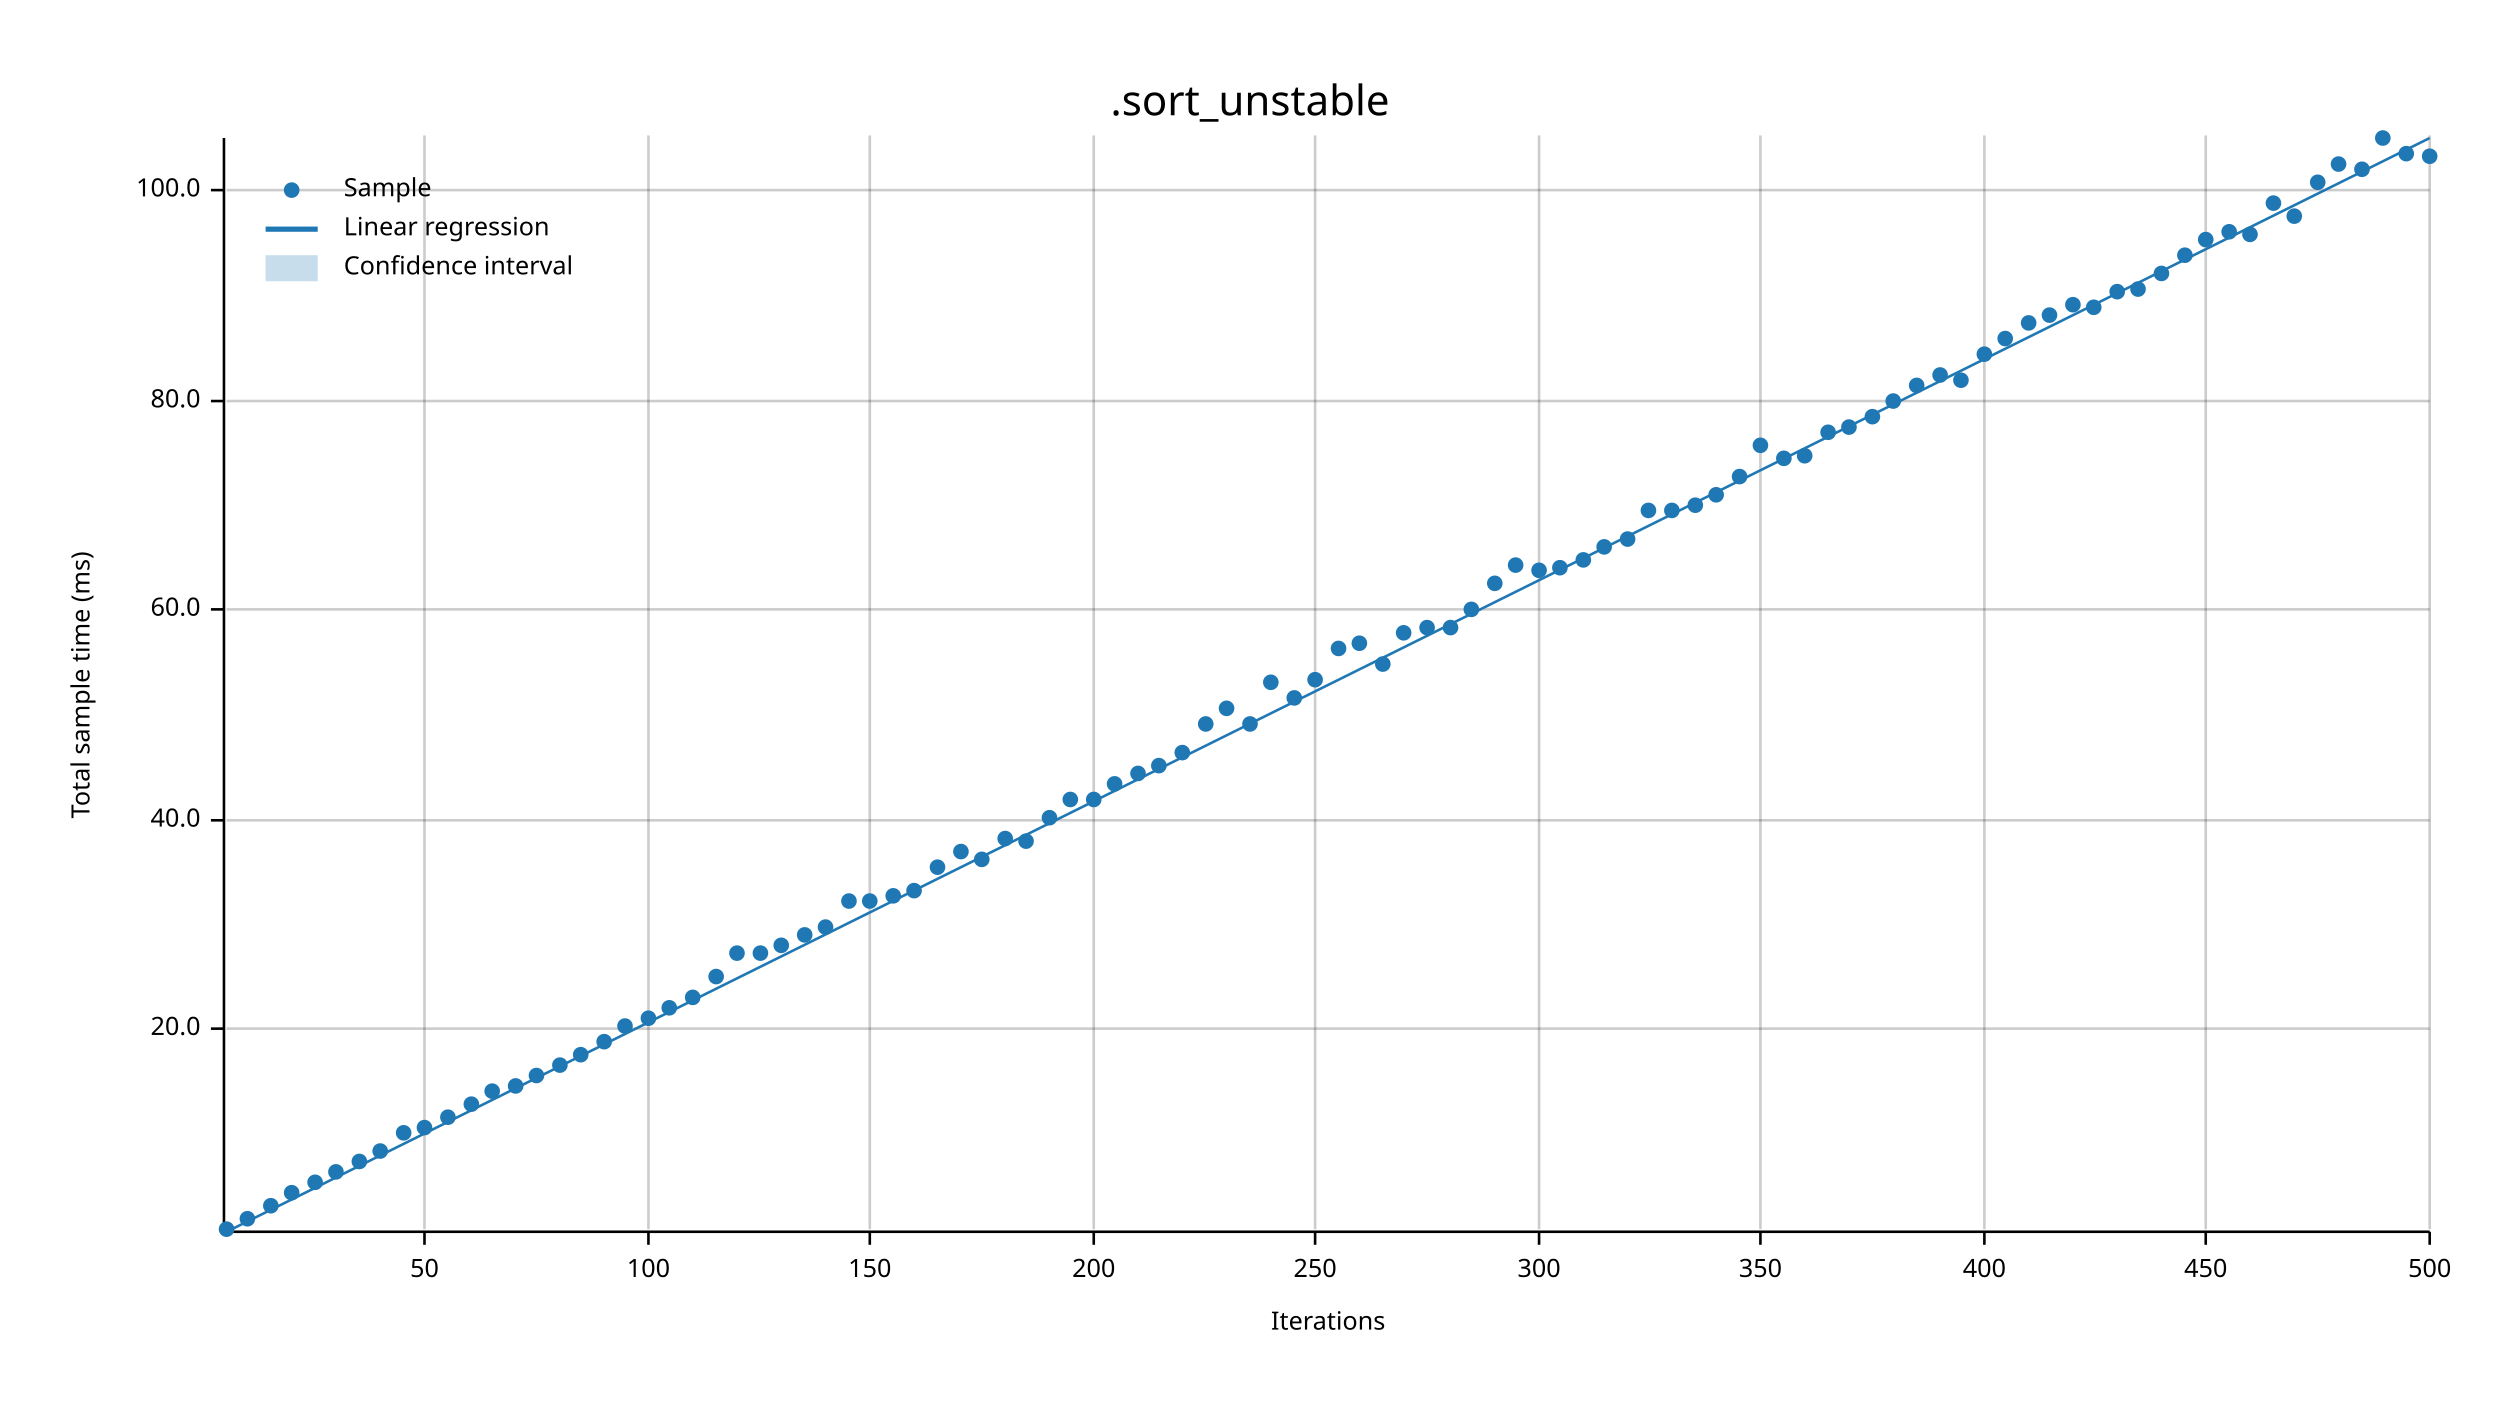
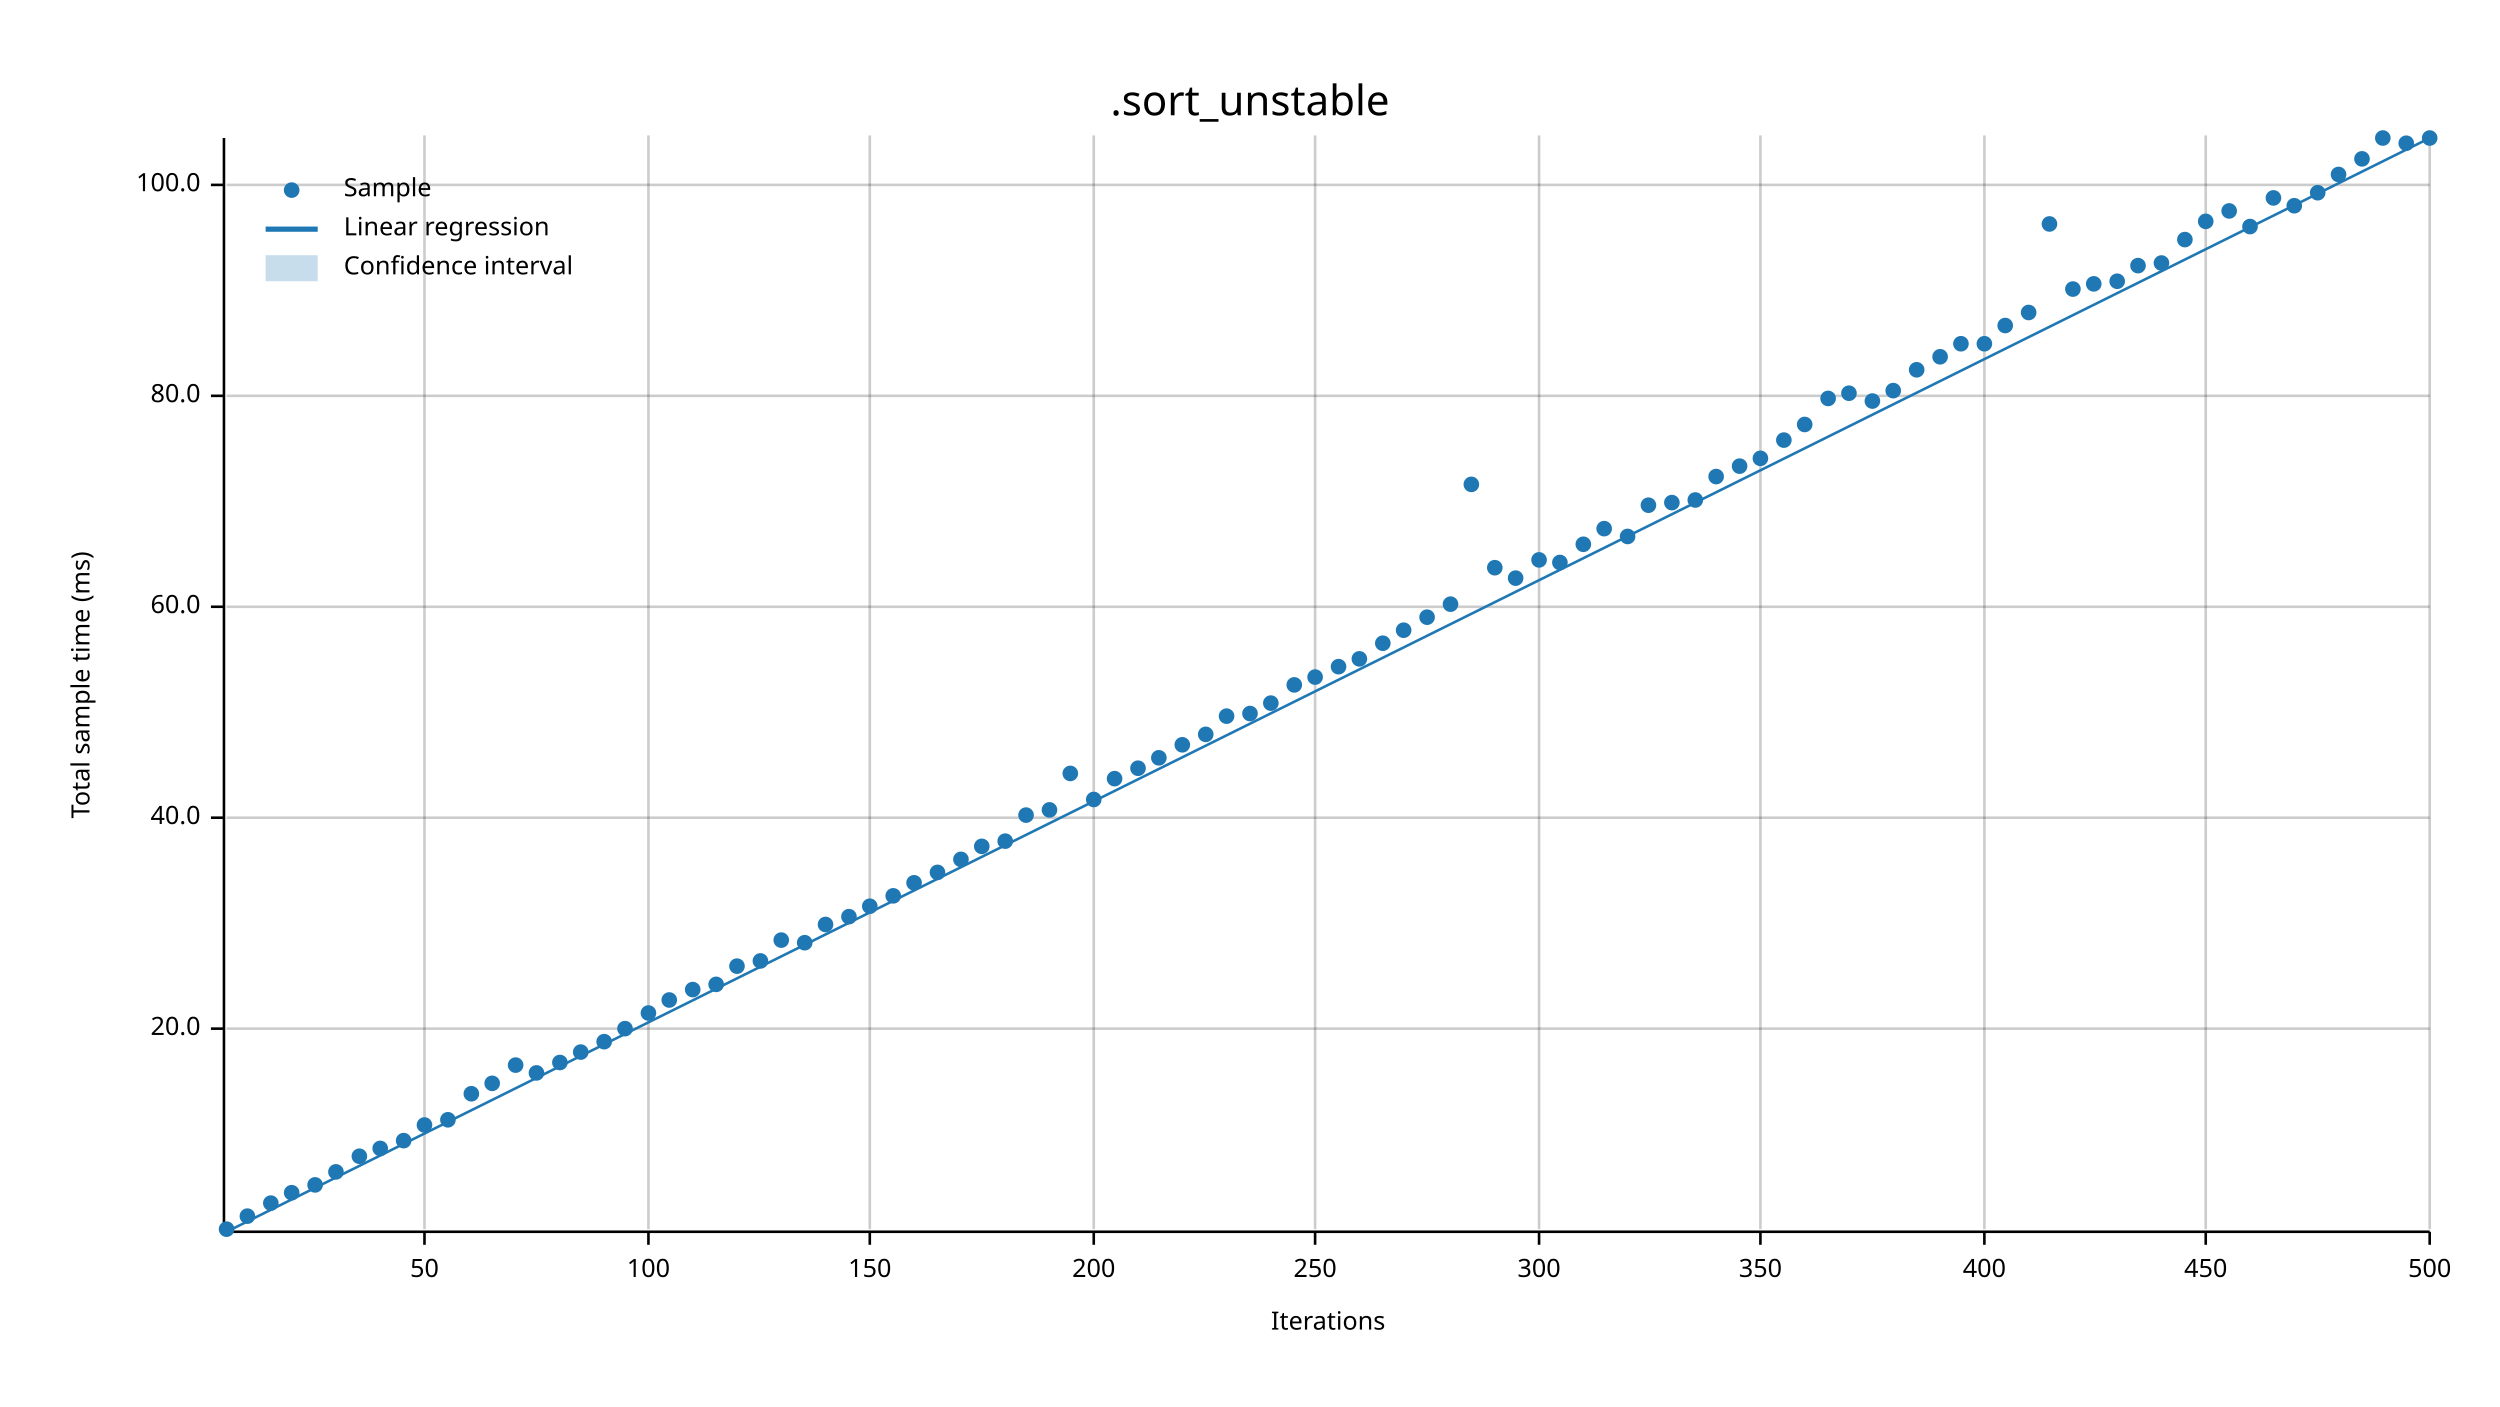
<svg xmlns="http://www.w3.org/2000/svg" width="960" height="540" viewBox="0 0 960 540">
  <text x="480" y="32" dy="0.76em" text-anchor="middle" font-family="sans-serif" font-size="16.129" opacity="1" fill="#000000">
.sort_unstable
</text>
  <text x="27" y="263" dy="0.76em" text-anchor="middle" font-family="sans-serif" font-size="9.677" opacity="1" fill="#000000" transform="rotate(270, 27, 263)">
Total sample time (ms)
</text>
  <text x="510" y="513" dy="-0.5ex" text-anchor="middle" font-family="sans-serif" font-size="9.677" opacity="1" fill="#000000">
Iterations
</text>
  <line opacity="0.2" stroke="#000000" stroke-width="1" x1="163" y1="472" x2="163" y2="52" />
  <line opacity="0.2" stroke="#000000" stroke-width="1" x1="249" y1="472" x2="249" y2="52" />
  <line opacity="0.2" stroke="#000000" stroke-width="1" x1="334" y1="472" x2="334" y2="52" />
  <line opacity="0.2" stroke="#000000" stroke-width="1" x1="420" y1="472" x2="420" y2="52" />
  <line opacity="0.2" stroke="#000000" stroke-width="1" x1="505" y1="472" x2="505" y2="52" />
  <line opacity="0.2" stroke="#000000" stroke-width="1" x1="591" y1="472" x2="591" y2="52" />
  <line opacity="0.2" stroke="#000000" stroke-width="1" x1="676" y1="472" x2="676" y2="52" />
  <line opacity="0.2" stroke="#000000" stroke-width="1" x1="762" y1="472" x2="762" y2="52" />
  <line opacity="0.2" stroke="#000000" stroke-width="1" x1="847" y1="472" x2="847" y2="52" />
  <line opacity="0.2" stroke="#000000" stroke-width="1" x1="933" y1="472" x2="933" y2="52" />
  <line opacity="0.2" stroke="#000000" stroke-width="1" x1="87" y1="395" x2="933" y2="395" />
-   <line opacity="0.2" stroke="#000000" stroke-width="1" x1="87" y1="315" x2="933" y2="315" />
-   <line opacity="0.2" stroke="#000000" stroke-width="1" x1="87" y1="234" x2="933" y2="234" />
-   <line opacity="0.2" stroke="#000000" stroke-width="1" x1="87" y1="154" x2="933" y2="154" />
-   <line opacity="0.2" stroke="#000000" stroke-width="1" x1="87" y1="73" x2="933" y2="73" />
+   <line opacity="0.2" stroke="#000000" stroke-width="1" x1="87" y1="314" x2="933" y2="314" />
+   <line opacity="0.2" stroke="#000000" stroke-width="1" x1="87" y1="233" x2="933" y2="233" />
+   <line opacity="0.2" stroke="#000000" stroke-width="1" x1="87" y1="152" x2="933" y2="152" />
+   <line opacity="0.2" stroke="#000000" stroke-width="1" x1="87" y1="71" x2="933" y2="71" />
  <polyline fill="none" opacity="1" stroke="#000000" stroke-width="1" points="86,53 86,473 " />
  <text x="77" y="395" dy="0.5ex" text-anchor="end" font-family="sans-serif" font-size="9.677" opacity="1" fill="#000000">
20.0
</text>
  <polyline fill="none" opacity="1" stroke="#000000" stroke-width="1" points="81,395 86,395 " />
-   <text x="77" y="315" dy="0.5ex" text-anchor="end" font-family="sans-serif" font-size="9.677" opacity="1" fill="#000000">
+   <text x="77" y="314" dy="0.5ex" text-anchor="end" font-family="sans-serif" font-size="9.677" opacity="1" fill="#000000">
40.0
</text>
-   <polyline fill="none" opacity="1" stroke="#000000" stroke-width="1" points="81,315 86,315 " />
-   <text x="77" y="234" dy="0.5ex" text-anchor="end" font-family="sans-serif" font-size="9.677" opacity="1" fill="#000000">
+   <polyline fill="none" opacity="1" stroke="#000000" stroke-width="1" points="81,314 86,314 " />
+   <text x="77" y="233" dy="0.5ex" text-anchor="end" font-family="sans-serif" font-size="9.677" opacity="1" fill="#000000">
60.0
</text>
-   <polyline fill="none" opacity="1" stroke="#000000" stroke-width="1" points="81,234 86,234 " />
-   <text x="77" y="154" dy="0.5ex" text-anchor="end" font-family="sans-serif" font-size="9.677" opacity="1" fill="#000000">
+   <polyline fill="none" opacity="1" stroke="#000000" stroke-width="1" points="81,233 86,233 " />
+   <text x="77" y="152" dy="0.5ex" text-anchor="end" font-family="sans-serif" font-size="9.677" opacity="1" fill="#000000">
80.0
</text>
-   <polyline fill="none" opacity="1" stroke="#000000" stroke-width="1" points="81,154 86,154 " />
-   <text x="77" y="73" dy="0.5ex" text-anchor="end" font-family="sans-serif" font-size="9.677" opacity="1" fill="#000000">
+   <polyline fill="none" opacity="1" stroke="#000000" stroke-width="1" points="81,152 86,152 " />
+   <text x="77" y="71" dy="0.5ex" text-anchor="end" font-family="sans-serif" font-size="9.677" opacity="1" fill="#000000">
100.0
</text>
-   <polyline fill="none" opacity="1" stroke="#000000" stroke-width="1" points="81,73 86,73 " />
+   <polyline fill="none" opacity="1" stroke="#000000" stroke-width="1" points="81,71 86,71 " />
  <polyline fill="none" opacity="1" stroke="#000000" stroke-width="1" points="87,473 933,473 " />
  <text x="163" y="483" dy="0.76em" text-anchor="middle" font-family="sans-serif" font-size="9.677" opacity="1" fill="#000000">
50
</text>
  <polyline fill="none" opacity="1" stroke="#000000" stroke-width="1" points="163,473 163,478 " />
  <text x="249" y="483" dy="0.76em" text-anchor="middle" font-family="sans-serif" font-size="9.677" opacity="1" fill="#000000">
100
</text>
  <polyline fill="none" opacity="1" stroke="#000000" stroke-width="1" points="249,473 249,478 " />
  <text x="334" y="483" dy="0.76em" text-anchor="middle" font-family="sans-serif" font-size="9.677" opacity="1" fill="#000000">
150
</text>
  <polyline fill="none" opacity="1" stroke="#000000" stroke-width="1" points="334,473 334,478 " />
  <text x="420" y="483" dy="0.76em" text-anchor="middle" font-family="sans-serif" font-size="9.677" opacity="1" fill="#000000">
200
</text>
  <polyline fill="none" opacity="1" stroke="#000000" stroke-width="1" points="420,473 420,478 " />
  <text x="505" y="483" dy="0.76em" text-anchor="middle" font-family="sans-serif" font-size="9.677" opacity="1" fill="#000000">
250
</text>
  <polyline fill="none" opacity="1" stroke="#000000" stroke-width="1" points="505,473 505,478 " />
  <text x="591" y="483" dy="0.76em" text-anchor="middle" font-family="sans-serif" font-size="9.677" opacity="1" fill="#000000">
300
</text>
  <polyline fill="none" opacity="1" stroke="#000000" stroke-width="1" points="591,473 591,478 " />
  <text x="676" y="483" dy="0.76em" text-anchor="middle" font-family="sans-serif" font-size="9.677" opacity="1" fill="#000000">
350
</text>
  <polyline fill="none" opacity="1" stroke="#000000" stroke-width="1" points="676,473 676,478 " />
  <text x="762" y="483" dy="0.76em" text-anchor="middle" font-family="sans-serif" font-size="9.677" opacity="1" fill="#000000">
400
</text>
  <polyline fill="none" opacity="1" stroke="#000000" stroke-width="1" points="762,473 762,478 " />
  <text x="847" y="483" dy="0.76em" text-anchor="middle" font-family="sans-serif" font-size="9.677" opacity="1" fill="#000000">
450
</text>
  <polyline fill="none" opacity="1" stroke="#000000" stroke-width="1" points="847,473 847,478 " />
  <text x="933" y="483" dy="0.76em" text-anchor="middle" font-family="sans-serif" font-size="9.677" opacity="1" fill="#000000">
500
</text>
  <polyline fill="none" opacity="1" stroke="#000000" stroke-width="1" points="933,473 933,478 " />
  <circle cx="87" cy="472" r="3" opacity="1" fill="#1F78B4" stroke="none" stroke-width="1" />
-   <circle cx="95" cy="468" r="3" opacity="1" fill="#1F78B4" stroke="none" stroke-width="1" />
-   <circle cx="104" cy="463" r="3" opacity="1" fill="#1F78B4" stroke="none" stroke-width="1" />
+   <circle cx="95" cy="467" r="3" opacity="1" fill="#1F78B4" stroke="none" stroke-width="1" />
+   <circle cx="104" cy="462" r="3" opacity="1" fill="#1F78B4" stroke="none" stroke-width="1" />
  <circle cx="112" cy="458" r="3" opacity="1" fill="#1F78B4" stroke="none" stroke-width="1" />
-   <circle cx="121" cy="454" r="3" opacity="1" fill="#1F78B4" stroke="none" stroke-width="1" />
+   <circle cx="121" cy="455" r="3" opacity="1" fill="#1F78B4" stroke="none" stroke-width="1" />
  <circle cx="129" cy="450" r="3" opacity="1" fill="#1F78B4" stroke="none" stroke-width="1" />
-   <circle cx="138" cy="446" r="3" opacity="1" fill="#1F78B4" stroke="none" stroke-width="1" />
-   <circle cx="146" cy="442" r="3" opacity="1" fill="#1F78B4" stroke="none" stroke-width="1" />
-   <circle cx="155" cy="435" r="3" opacity="1" fill="#1F78B4" stroke="none" stroke-width="1" />
-   <circle cx="163" cy="433" r="3" opacity="1" fill="#1F78B4" stroke="none" stroke-width="1" />
-   <circle cx="172" cy="429" r="3" opacity="1" fill="#1F78B4" stroke="none" stroke-width="1" />
-   <circle cx="181" cy="424" r="3" opacity="1" fill="#1F78B4" stroke="none" stroke-width="1" />
-   <circle cx="189" cy="419" r="3" opacity="1" fill="#1F78B4" stroke="none" stroke-width="1" />
-   <circle cx="198" cy="417" r="3" opacity="1" fill="#1F78B4" stroke="none" stroke-width="1" />
-   <circle cx="206" cy="413" r="3" opacity="1" fill="#1F78B4" stroke="none" stroke-width="1" />
-   <circle cx="215" cy="409" r="3" opacity="1" fill="#1F78B4" stroke="none" stroke-width="1" />
-   <circle cx="223" cy="405" r="3" opacity="1" fill="#1F78B4" stroke="none" stroke-width="1" />
+   <circle cx="138" cy="444" r="3" opacity="1" fill="#1F78B4" stroke="none" stroke-width="1" />
+   <circle cx="146" cy="441" r="3" opacity="1" fill="#1F78B4" stroke="none" stroke-width="1" />
+   <circle cx="155" cy="438" r="3" opacity="1" fill="#1F78B4" stroke="none" stroke-width="1" />
+   <circle cx="163" cy="432" r="3" opacity="1" fill="#1F78B4" stroke="none" stroke-width="1" />
+   <circle cx="172" cy="430" r="3" opacity="1" fill="#1F78B4" stroke="none" stroke-width="1" />
+   <circle cx="181" cy="420" r="3" opacity="1" fill="#1F78B4" stroke="none" stroke-width="1" />
+   <circle cx="189" cy="416" r="3" opacity="1" fill="#1F78B4" stroke="none" stroke-width="1" />
+   <circle cx="198" cy="409" r="3" opacity="1" fill="#1F78B4" stroke="none" stroke-width="1" />
+   <circle cx="206" cy="412" r="3" opacity="1" fill="#1F78B4" stroke="none" stroke-width="1" />
+   <circle cx="215" cy="408" r="3" opacity="1" fill="#1F78B4" stroke="none" stroke-width="1" />
+   <circle cx="223" cy="404" r="3" opacity="1" fill="#1F78B4" stroke="none" stroke-width="1" />
  <circle cx="232" cy="400" r="3" opacity="1" fill="#1F78B4" stroke="none" stroke-width="1" />
-   <circle cx="240" cy="394" r="3" opacity="1" fill="#1F78B4" stroke="none" stroke-width="1" />
-   <circle cx="249" cy="391" r="3" opacity="1" fill="#1F78B4" stroke="none" stroke-width="1" />
-   <circle cx="257" cy="387" r="3" opacity="1" fill="#1F78B4" stroke="none" stroke-width="1" />
-   <circle cx="266" cy="383" r="3" opacity="1" fill="#1F78B4" stroke="none" stroke-width="1" />
-   <circle cx="275" cy="375" r="3" opacity="1" fill="#1F78B4" stroke="none" stroke-width="1" />
-   <circle cx="283" cy="366" r="3" opacity="1" fill="#1F78B4" stroke="none" stroke-width="1" />
-   <circle cx="292" cy="366" r="3" opacity="1" fill="#1F78B4" stroke="none" stroke-width="1" />
-   <circle cx="300" cy="363" r="3" opacity="1" fill="#1F78B4" stroke="none" stroke-width="1" />
-   <circle cx="309" cy="359" r="3" opacity="1" fill="#1F78B4" stroke="none" stroke-width="1" />
-   <circle cx="317" cy="356" r="3" opacity="1" fill="#1F78B4" stroke="none" stroke-width="1" />
-   <circle cx="326" cy="346" r="3" opacity="1" fill="#1F78B4" stroke="none" stroke-width="1" />
-   <circle cx="334" cy="346" r="3" opacity="1" fill="#1F78B4" stroke="none" stroke-width="1" />
+   <circle cx="240" cy="395" r="3" opacity="1" fill="#1F78B4" stroke="none" stroke-width="1" />
+   <circle cx="249" cy="389" r="3" opacity="1" fill="#1F78B4" stroke="none" stroke-width="1" />
+   <circle cx="257" cy="384" r="3" opacity="1" fill="#1F78B4" stroke="none" stroke-width="1" />
+   <circle cx="266" cy="380" r="3" opacity="1" fill="#1F78B4" stroke="none" stroke-width="1" />
+   <circle cx="275" cy="378" r="3" opacity="1" fill="#1F78B4" stroke="none" stroke-width="1" />
+   <circle cx="283" cy="371" r="3" opacity="1" fill="#1F78B4" stroke="none" stroke-width="1" />
+   <circle cx="292" cy="369" r="3" opacity="1" fill="#1F78B4" stroke="none" stroke-width="1" />
+   <circle cx="300" cy="361" r="3" opacity="1" fill="#1F78B4" stroke="none" stroke-width="1" />
+   <circle cx="309" cy="362" r="3" opacity="1" fill="#1F78B4" stroke="none" stroke-width="1" />
+   <circle cx="317" cy="355" r="3" opacity="1" fill="#1F78B4" stroke="none" stroke-width="1" />
+   <circle cx="326" cy="352" r="3" opacity="1" fill="#1F78B4" stroke="none" stroke-width="1" />
+   <circle cx="334" cy="348" r="3" opacity="1" fill="#1F78B4" stroke="none" stroke-width="1" />
  <circle cx="343" cy="344" r="3" opacity="1" fill="#1F78B4" stroke="none" stroke-width="1" />
-   <circle cx="351" cy="342" r="3" opacity="1" fill="#1F78B4" stroke="none" stroke-width="1" />
-   <circle cx="360" cy="333" r="3" opacity="1" fill="#1F78B4" stroke="none" stroke-width="1" />
-   <circle cx="369" cy="327" r="3" opacity="1" fill="#1F78B4" stroke="none" stroke-width="1" />
-   <circle cx="377" cy="330" r="3" opacity="1" fill="#1F78B4" stroke="none" stroke-width="1" />
-   <circle cx="386" cy="322" r="3" opacity="1" fill="#1F78B4" stroke="none" stroke-width="1" />
-   <circle cx="394" cy="323" r="3" opacity="1" fill="#1F78B4" stroke="none" stroke-width="1" />
-   <circle cx="403" cy="314" r="3" opacity="1" fill="#1F78B4" stroke="none" stroke-width="1" />
-   <circle cx="411" cy="307" r="3" opacity="1" fill="#1F78B4" stroke="none" stroke-width="1" />
+   <circle cx="351" cy="339" r="3" opacity="1" fill="#1F78B4" stroke="none" stroke-width="1" />
+   <circle cx="360" cy="335" r="3" opacity="1" fill="#1F78B4" stroke="none" stroke-width="1" />
+   <circle cx="369" cy="330" r="3" opacity="1" fill="#1F78B4" stroke="none" stroke-width="1" />
+   <circle cx="377" cy="325" r="3" opacity="1" fill="#1F78B4" stroke="none" stroke-width="1" />
+   <circle cx="386" cy="323" r="3" opacity="1" fill="#1F78B4" stroke="none" stroke-width="1" />
+   <circle cx="394" cy="313" r="3" opacity="1" fill="#1F78B4" stroke="none" stroke-width="1" />
+   <circle cx="403" cy="311" r="3" opacity="1" fill="#1F78B4" stroke="none" stroke-width="1" />
+   <circle cx="411" cy="297" r="3" opacity="1" fill="#1F78B4" stroke="none" stroke-width="1" />
  <circle cx="420" cy="307" r="3" opacity="1" fill="#1F78B4" stroke="none" stroke-width="1" />
-   <circle cx="428" cy="301" r="3" opacity="1" fill="#1F78B4" stroke="none" stroke-width="1" />
-   <circle cx="437" cy="297" r="3" opacity="1" fill="#1F78B4" stroke="none" stroke-width="1" />
-   <circle cx="445" cy="294" r="3" opacity="1" fill="#1F78B4" stroke="none" stroke-width="1" />
-   <circle cx="454" cy="289" r="3" opacity="1" fill="#1F78B4" stroke="none" stroke-width="1" />
-   <circle cx="463" cy="278" r="3" opacity="1" fill="#1F78B4" stroke="none" stroke-width="1" />
-   <circle cx="471" cy="272" r="3" opacity="1" fill="#1F78B4" stroke="none" stroke-width="1" />
-   <circle cx="480" cy="278" r="3" opacity="1" fill="#1F78B4" stroke="none" stroke-width="1" />
-   <circle cx="488" cy="262" r="3" opacity="1" fill="#1F78B4" stroke="none" stroke-width="1" />
-   <circle cx="497" cy="268" r="3" opacity="1" fill="#1F78B4" stroke="none" stroke-width="1" />
-   <circle cx="505" cy="261" r="3" opacity="1" fill="#1F78B4" stroke="none" stroke-width="1" />
-   <circle cx="514" cy="249" r="3" opacity="1" fill="#1F78B4" stroke="none" stroke-width="1" />
-   <circle cx="522" cy="247" r="3" opacity="1" fill="#1F78B4" stroke="none" stroke-width="1" />
-   <circle cx="531" cy="255" r="3" opacity="1" fill="#1F78B4" stroke="none" stroke-width="1" />
-   <circle cx="539" cy="243" r="3" opacity="1" fill="#1F78B4" stroke="none" stroke-width="1" />
-   <circle cx="548" cy="241" r="3" opacity="1" fill="#1F78B4" stroke="none" stroke-width="1" />
-   <circle cx="557" cy="241" r="3" opacity="1" fill="#1F78B4" stroke="none" stroke-width="1" />
-   <circle cx="565" cy="234" r="3" opacity="1" fill="#1F78B4" stroke="none" stroke-width="1" />
-   <circle cx="574" cy="224" r="3" opacity="1" fill="#1F78B4" stroke="none" stroke-width="1" />
-   <circle cx="582" cy="217" r="3" opacity="1" fill="#1F78B4" stroke="none" stroke-width="1" />
-   <circle cx="591" cy="219" r="3" opacity="1" fill="#1F78B4" stroke="none" stroke-width="1" />
-   <circle cx="599" cy="218" r="3" opacity="1" fill="#1F78B4" stroke="none" stroke-width="1" />
-   <circle cx="608" cy="215" r="3" opacity="1" fill="#1F78B4" stroke="none" stroke-width="1" />
-   <circle cx="616" cy="210" r="3" opacity="1" fill="#1F78B4" stroke="none" stroke-width="1" />
-   <circle cx="625" cy="207" r="3" opacity="1" fill="#1F78B4" stroke="none" stroke-width="1" />
-   <circle cx="633" cy="196" r="3" opacity="1" fill="#1F78B4" stroke="none" stroke-width="1" />
-   <circle cx="642" cy="196" r="3" opacity="1" fill="#1F78B4" stroke="none" stroke-width="1" />
-   <circle cx="651" cy="194" r="3" opacity="1" fill="#1F78B4" stroke="none" stroke-width="1" />
-   <circle cx="659" cy="190" r="3" opacity="1" fill="#1F78B4" stroke="none" stroke-width="1" />
-   <circle cx="668" cy="183" r="3" opacity="1" fill="#1F78B4" stroke="none" stroke-width="1" />
-   <circle cx="676" cy="171" r="3" opacity="1" fill="#1F78B4" stroke="none" stroke-width="1" />
-   <circle cx="685" cy="176" r="3" opacity="1" fill="#1F78B4" stroke="none" stroke-width="1" />
-   <circle cx="693" cy="175" r="3" opacity="1" fill="#1F78B4" stroke="none" stroke-width="1" />
-   <circle cx="702" cy="166" r="3" opacity="1" fill="#1F78B4" stroke="none" stroke-width="1" />
-   <circle cx="710" cy="164" r="3" opacity="1" fill="#1F78B4" stroke="none" stroke-width="1" />
-   <circle cx="719" cy="160" r="3" opacity="1" fill="#1F78B4" stroke="none" stroke-width="1" />
-   <circle cx="727" cy="154" r="3" opacity="1" fill="#1F78B4" stroke="none" stroke-width="1" />
-   <circle cx="736" cy="148" r="3" opacity="1" fill="#1F78B4" stroke="none" stroke-width="1" />
-   <circle cx="745" cy="144" r="3" opacity="1" fill="#1F78B4" stroke="none" stroke-width="1" />
-   <circle cx="753" cy="146" r="3" opacity="1" fill="#1F78B4" stroke="none" stroke-width="1" />
-   <circle cx="762" cy="136" r="3" opacity="1" fill="#1F78B4" stroke="none" stroke-width="1" />
-   <circle cx="770" cy="130" r="3" opacity="1" fill="#1F78B4" stroke="none" stroke-width="1" />
-   <circle cx="779" cy="124" r="3" opacity="1" fill="#1F78B4" stroke="none" stroke-width="1" />
-   <circle cx="787" cy="121" r="3" opacity="1" fill="#1F78B4" stroke="none" stroke-width="1" />
-   <circle cx="796" cy="117" r="3" opacity="1" fill="#1F78B4" stroke="none" stroke-width="1" />
-   <circle cx="804" cy="118" r="3" opacity="1" fill="#1F78B4" stroke="none" stroke-width="1" />
-   <circle cx="813" cy="112" r="3" opacity="1" fill="#1F78B4" stroke="none" stroke-width="1" />
-   <circle cx="821" cy="111" r="3" opacity="1" fill="#1F78B4" stroke="none" stroke-width="1" />
-   <circle cx="830" cy="105" r="3" opacity="1" fill="#1F78B4" stroke="none" stroke-width="1" />
-   <circle cx="839" cy="98" r="3" opacity="1" fill="#1F78B4" stroke="none" stroke-width="1" />
-   <circle cx="847" cy="92" r="3" opacity="1" fill="#1F78B4" stroke="none" stroke-width="1" />
-   <circle cx="856" cy="89" r="3" opacity="1" fill="#1F78B4" stroke="none" stroke-width="1" />
-   <circle cx="864" cy="90" r="3" opacity="1" fill="#1F78B4" stroke="none" stroke-width="1" />
-   <circle cx="873" cy="78" r="3" opacity="1" fill="#1F78B4" stroke="none" stroke-width="1" />
-   <circle cx="881" cy="83" r="3" opacity="1" fill="#1F78B4" stroke="none" stroke-width="1" />
-   <circle cx="890" cy="70" r="3" opacity="1" fill="#1F78B4" stroke="none" stroke-width="1" />
-   <circle cx="898" cy="63" r="3" opacity="1" fill="#1F78B4" stroke="none" stroke-width="1" />
-   <circle cx="907" cy="65" r="3" opacity="1" fill="#1F78B4" stroke="none" stroke-width="1" />
+   <circle cx="428" cy="299" r="3" opacity="1" fill="#1F78B4" stroke="none" stroke-width="1" />
+   <circle cx="437" cy="295" r="3" opacity="1" fill="#1F78B4" stroke="none" stroke-width="1" />
+   <circle cx="445" cy="291" r="3" opacity="1" fill="#1F78B4" stroke="none" stroke-width="1" />
+   <circle cx="454" cy="286" r="3" opacity="1" fill="#1F78B4" stroke="none" stroke-width="1" />
+   <circle cx="463" cy="282" r="3" opacity="1" fill="#1F78B4" stroke="none" stroke-width="1" />
+   <circle cx="471" cy="275" r="3" opacity="1" fill="#1F78B4" stroke="none" stroke-width="1" />
+   <circle cx="480" cy="274" r="3" opacity="1" fill="#1F78B4" stroke="none" stroke-width="1" />
+   <circle cx="488" cy="270" r="3" opacity="1" fill="#1F78B4" stroke="none" stroke-width="1" />
+   <circle cx="497" cy="263" r="3" opacity="1" fill="#1F78B4" stroke="none" stroke-width="1" />
+   <circle cx="505" cy="260" r="3" opacity="1" fill="#1F78B4" stroke="none" stroke-width="1" />
+   <circle cx="514" cy="256" r="3" opacity="1" fill="#1F78B4" stroke="none" stroke-width="1" />
+   <circle cx="522" cy="253" r="3" opacity="1" fill="#1F78B4" stroke="none" stroke-width="1" />
+   <circle cx="531" cy="247" r="3" opacity="1" fill="#1F78B4" stroke="none" stroke-width="1" />
+   <circle cx="539" cy="242" r="3" opacity="1" fill="#1F78B4" stroke="none" stroke-width="1" />
+   <circle cx="548" cy="237" r="3" opacity="1" fill="#1F78B4" stroke="none" stroke-width="1" />
+   <circle cx="557" cy="232" r="3" opacity="1" fill="#1F78B4" stroke="none" stroke-width="1" />
+   <circle cx="565" cy="186" r="3" opacity="1" fill="#1F78B4" stroke="none" stroke-width="1" />
+   <circle cx="574" cy="218" r="3" opacity="1" fill="#1F78B4" stroke="none" stroke-width="1" />
+   <circle cx="582" cy="222" r="3" opacity="1" fill="#1F78B4" stroke="none" stroke-width="1" />
+   <circle cx="591" cy="215" r="3" opacity="1" fill="#1F78B4" stroke="none" stroke-width="1" />
+   <circle cx="599" cy="216" r="3" opacity="1" fill="#1F78B4" stroke="none" stroke-width="1" />
+   <circle cx="608" cy="209" r="3" opacity="1" fill="#1F78B4" stroke="none" stroke-width="1" />
+   <circle cx="616" cy="203" r="3" opacity="1" fill="#1F78B4" stroke="none" stroke-width="1" />
+   <circle cx="625" cy="206" r="3" opacity="1" fill="#1F78B4" stroke="none" stroke-width="1" />
+   <circle cx="633" cy="194" r="3" opacity="1" fill="#1F78B4" stroke="none" stroke-width="1" />
+   <circle cx="642" cy="193" r="3" opacity="1" fill="#1F78B4" stroke="none" stroke-width="1" />
+   <circle cx="651" cy="192" r="3" opacity="1" fill="#1F78B4" stroke="none" stroke-width="1" />
+   <circle cx="659" cy="183" r="3" opacity="1" fill="#1F78B4" stroke="none" stroke-width="1" />
+   <circle cx="668" cy="179" r="3" opacity="1" fill="#1F78B4" stroke="none" stroke-width="1" />
+   <circle cx="676" cy="176" r="3" opacity="1" fill="#1F78B4" stroke="none" stroke-width="1" />
+   <circle cx="685" cy="169" r="3" opacity="1" fill="#1F78B4" stroke="none" stroke-width="1" />
+   <circle cx="693" cy="163" r="3" opacity="1" fill="#1F78B4" stroke="none" stroke-width="1" />
+   <circle cx="702" cy="153" r="3" opacity="1" fill="#1F78B4" stroke="none" stroke-width="1" />
+   <circle cx="710" cy="151" r="3" opacity="1" fill="#1F78B4" stroke="none" stroke-width="1" />
+   <circle cx="719" cy="154" r="3" opacity="1" fill="#1F78B4" stroke="none" stroke-width="1" />
+   <circle cx="727" cy="150" r="3" opacity="1" fill="#1F78B4" stroke="none" stroke-width="1" />
+   <circle cx="736" cy="142" r="3" opacity="1" fill="#1F78B4" stroke="none" stroke-width="1" />
+   <circle cx="745" cy="137" r="3" opacity="1" fill="#1F78B4" stroke="none" stroke-width="1" />
+   <circle cx="753" cy="132" r="3" opacity="1" fill="#1F78B4" stroke="none" stroke-width="1" />
+   <circle cx="762" cy="132" r="3" opacity="1" fill="#1F78B4" stroke="none" stroke-width="1" />
+   <circle cx="770" cy="125" r="3" opacity="1" fill="#1F78B4" stroke="none" stroke-width="1" />
+   <circle cx="779" cy="120" r="3" opacity="1" fill="#1F78B4" stroke="none" stroke-width="1" />
+   <circle cx="787" cy="86" r="3" opacity="1" fill="#1F78B4" stroke="none" stroke-width="1" />
+   <circle cx="796" cy="111" r="3" opacity="1" fill="#1F78B4" stroke="none" stroke-width="1" />
+   <circle cx="804" cy="109" r="3" opacity="1" fill="#1F78B4" stroke="none" stroke-width="1" />
+   <circle cx="813" cy="108" r="3" opacity="1" fill="#1F78B4" stroke="none" stroke-width="1" />
+   <circle cx="821" cy="102" r="3" opacity="1" fill="#1F78B4" stroke="none" stroke-width="1" />
+   <circle cx="830" cy="101" r="3" opacity="1" fill="#1F78B4" stroke="none" stroke-width="1" />
+   <circle cx="839" cy="92" r="3" opacity="1" fill="#1F78B4" stroke="none" stroke-width="1" />
+   <circle cx="847" cy="85" r="3" opacity="1" fill="#1F78B4" stroke="none" stroke-width="1" />
+   <circle cx="856" cy="81" r="3" opacity="1" fill="#1F78B4" stroke="none" stroke-width="1" />
+   <circle cx="864" cy="87" r="3" opacity="1" fill="#1F78B4" stroke="none" stroke-width="1" />
+   <circle cx="873" cy="76" r="3" opacity="1" fill="#1F78B4" stroke="none" stroke-width="1" />
+   <circle cx="881" cy="79" r="3" opacity="1" fill="#1F78B4" stroke="none" stroke-width="1" />
+   <circle cx="890" cy="74" r="3" opacity="1" fill="#1F78B4" stroke="none" stroke-width="1" />
+   <circle cx="898" cy="67" r="3" opacity="1" fill="#1F78B4" stroke="none" stroke-width="1" />
+   <circle cx="907" cy="61" r="3" opacity="1" fill="#1F78B4" stroke="none" stroke-width="1" />
  <circle cx="915" cy="53" r="3" opacity="1" fill="#1F78B4" stroke="none" stroke-width="1" />
-   <circle cx="924" cy="59" r="3" opacity="1" fill="#1F78B4" stroke="none" stroke-width="1" />
-   <circle cx="933" cy="60" r="3" opacity="1" fill="#1F78B4" stroke="none" stroke-width="1" />
+   <circle cx="924" cy="55" r="3" opacity="1" fill="#1F78B4" stroke="none" stroke-width="1" />
+   <circle cx="933" cy="53" r="3" opacity="1" fill="#1F78B4" stroke="none" stroke-width="1" />
  <polyline fill="none" opacity="1" stroke="#1F78B4" stroke-width="1" points="87,473 933,53 " />
  <polygon opacity="0.25" fill="#1F78B4" points="87,473 933,53 933,53 " />
  <text x="132" y="68" dy="0.76em" text-anchor="start" font-family="sans-serif" font-size="9.677" opacity="1" fill="#000000">
Sample
</text>
  <text x="132" y="83" dy="0.76em" text-anchor="start" font-family="sans-serif" font-size="9.677" opacity="1" fill="#000000">
Linear regression
</text>
  <text x="132" y="98" dy="0.76em" text-anchor="start" font-family="sans-serif" font-size="9.677" opacity="1" fill="#000000">
Confidence interval
</text>
  <circle cx="112" cy="73" r="3" opacity="1" fill="#1F78B4" stroke="none" stroke-width="1" />
  <polyline fill="none" opacity="1" stroke="#1F78B4" stroke-width="2" points="102,88 122,88 " />
  <rect x="102" y="98" width="20" height="10" opacity="0.25" fill="#1F78B4" stroke="none" />
</svg>
